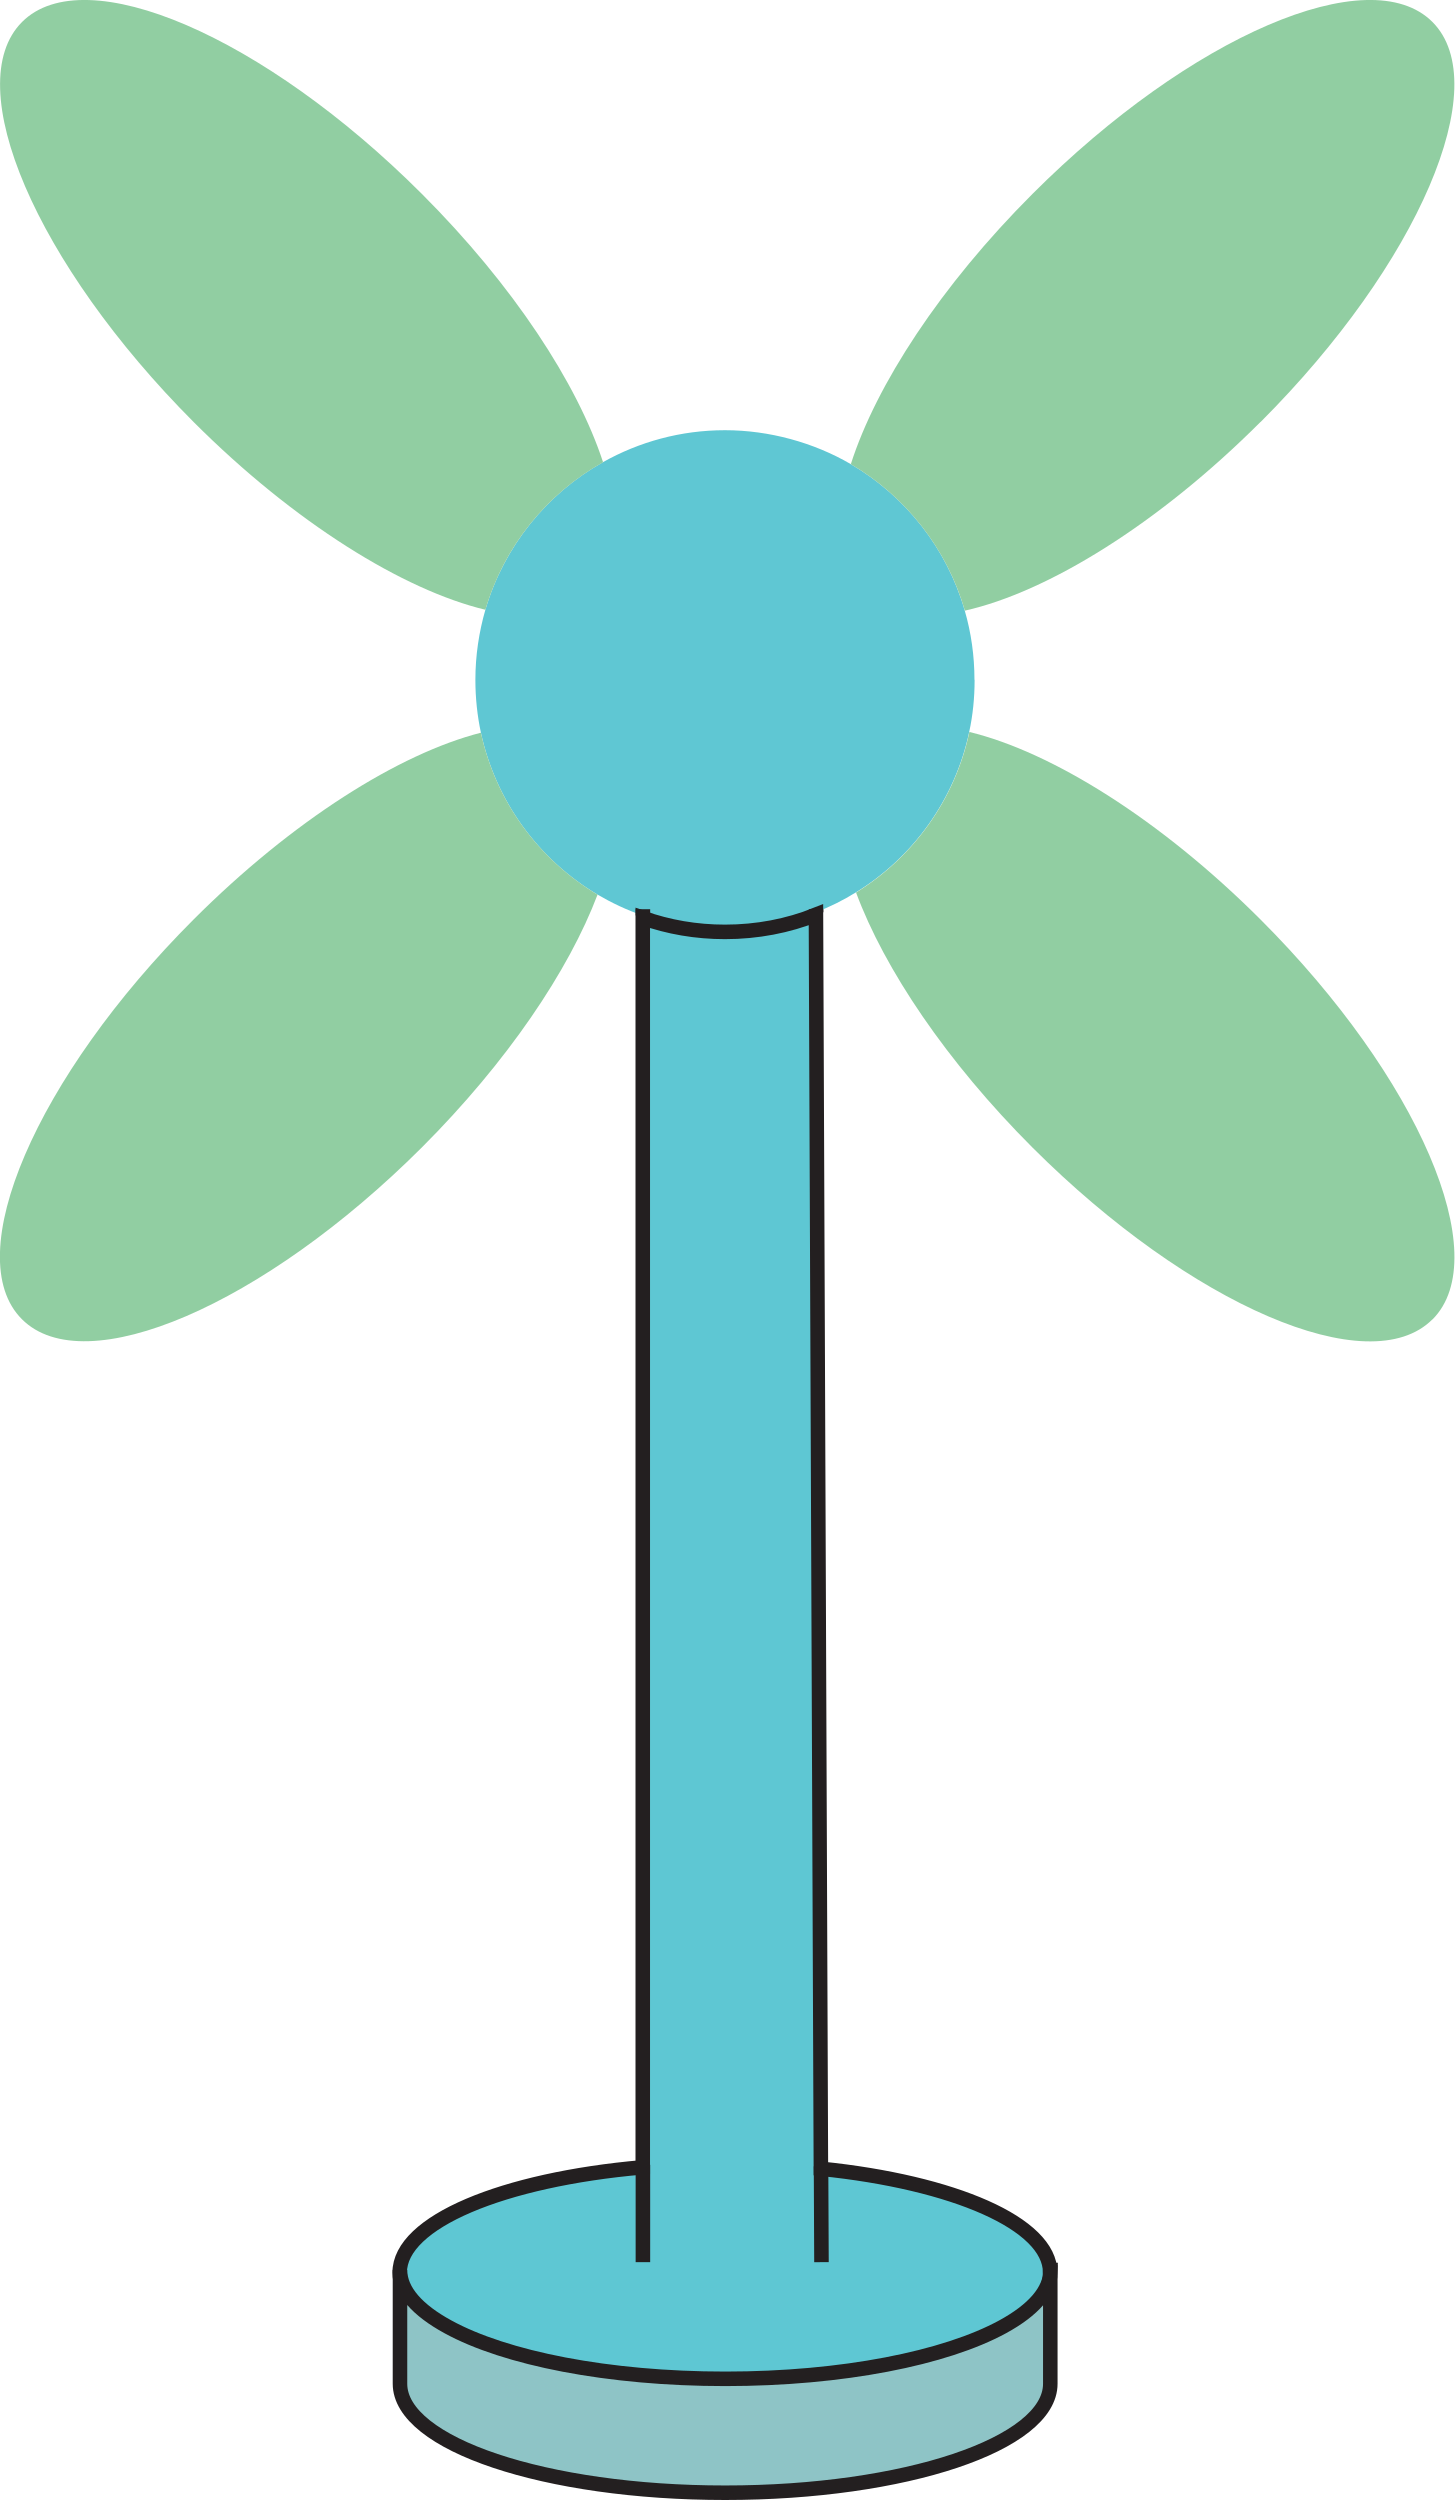
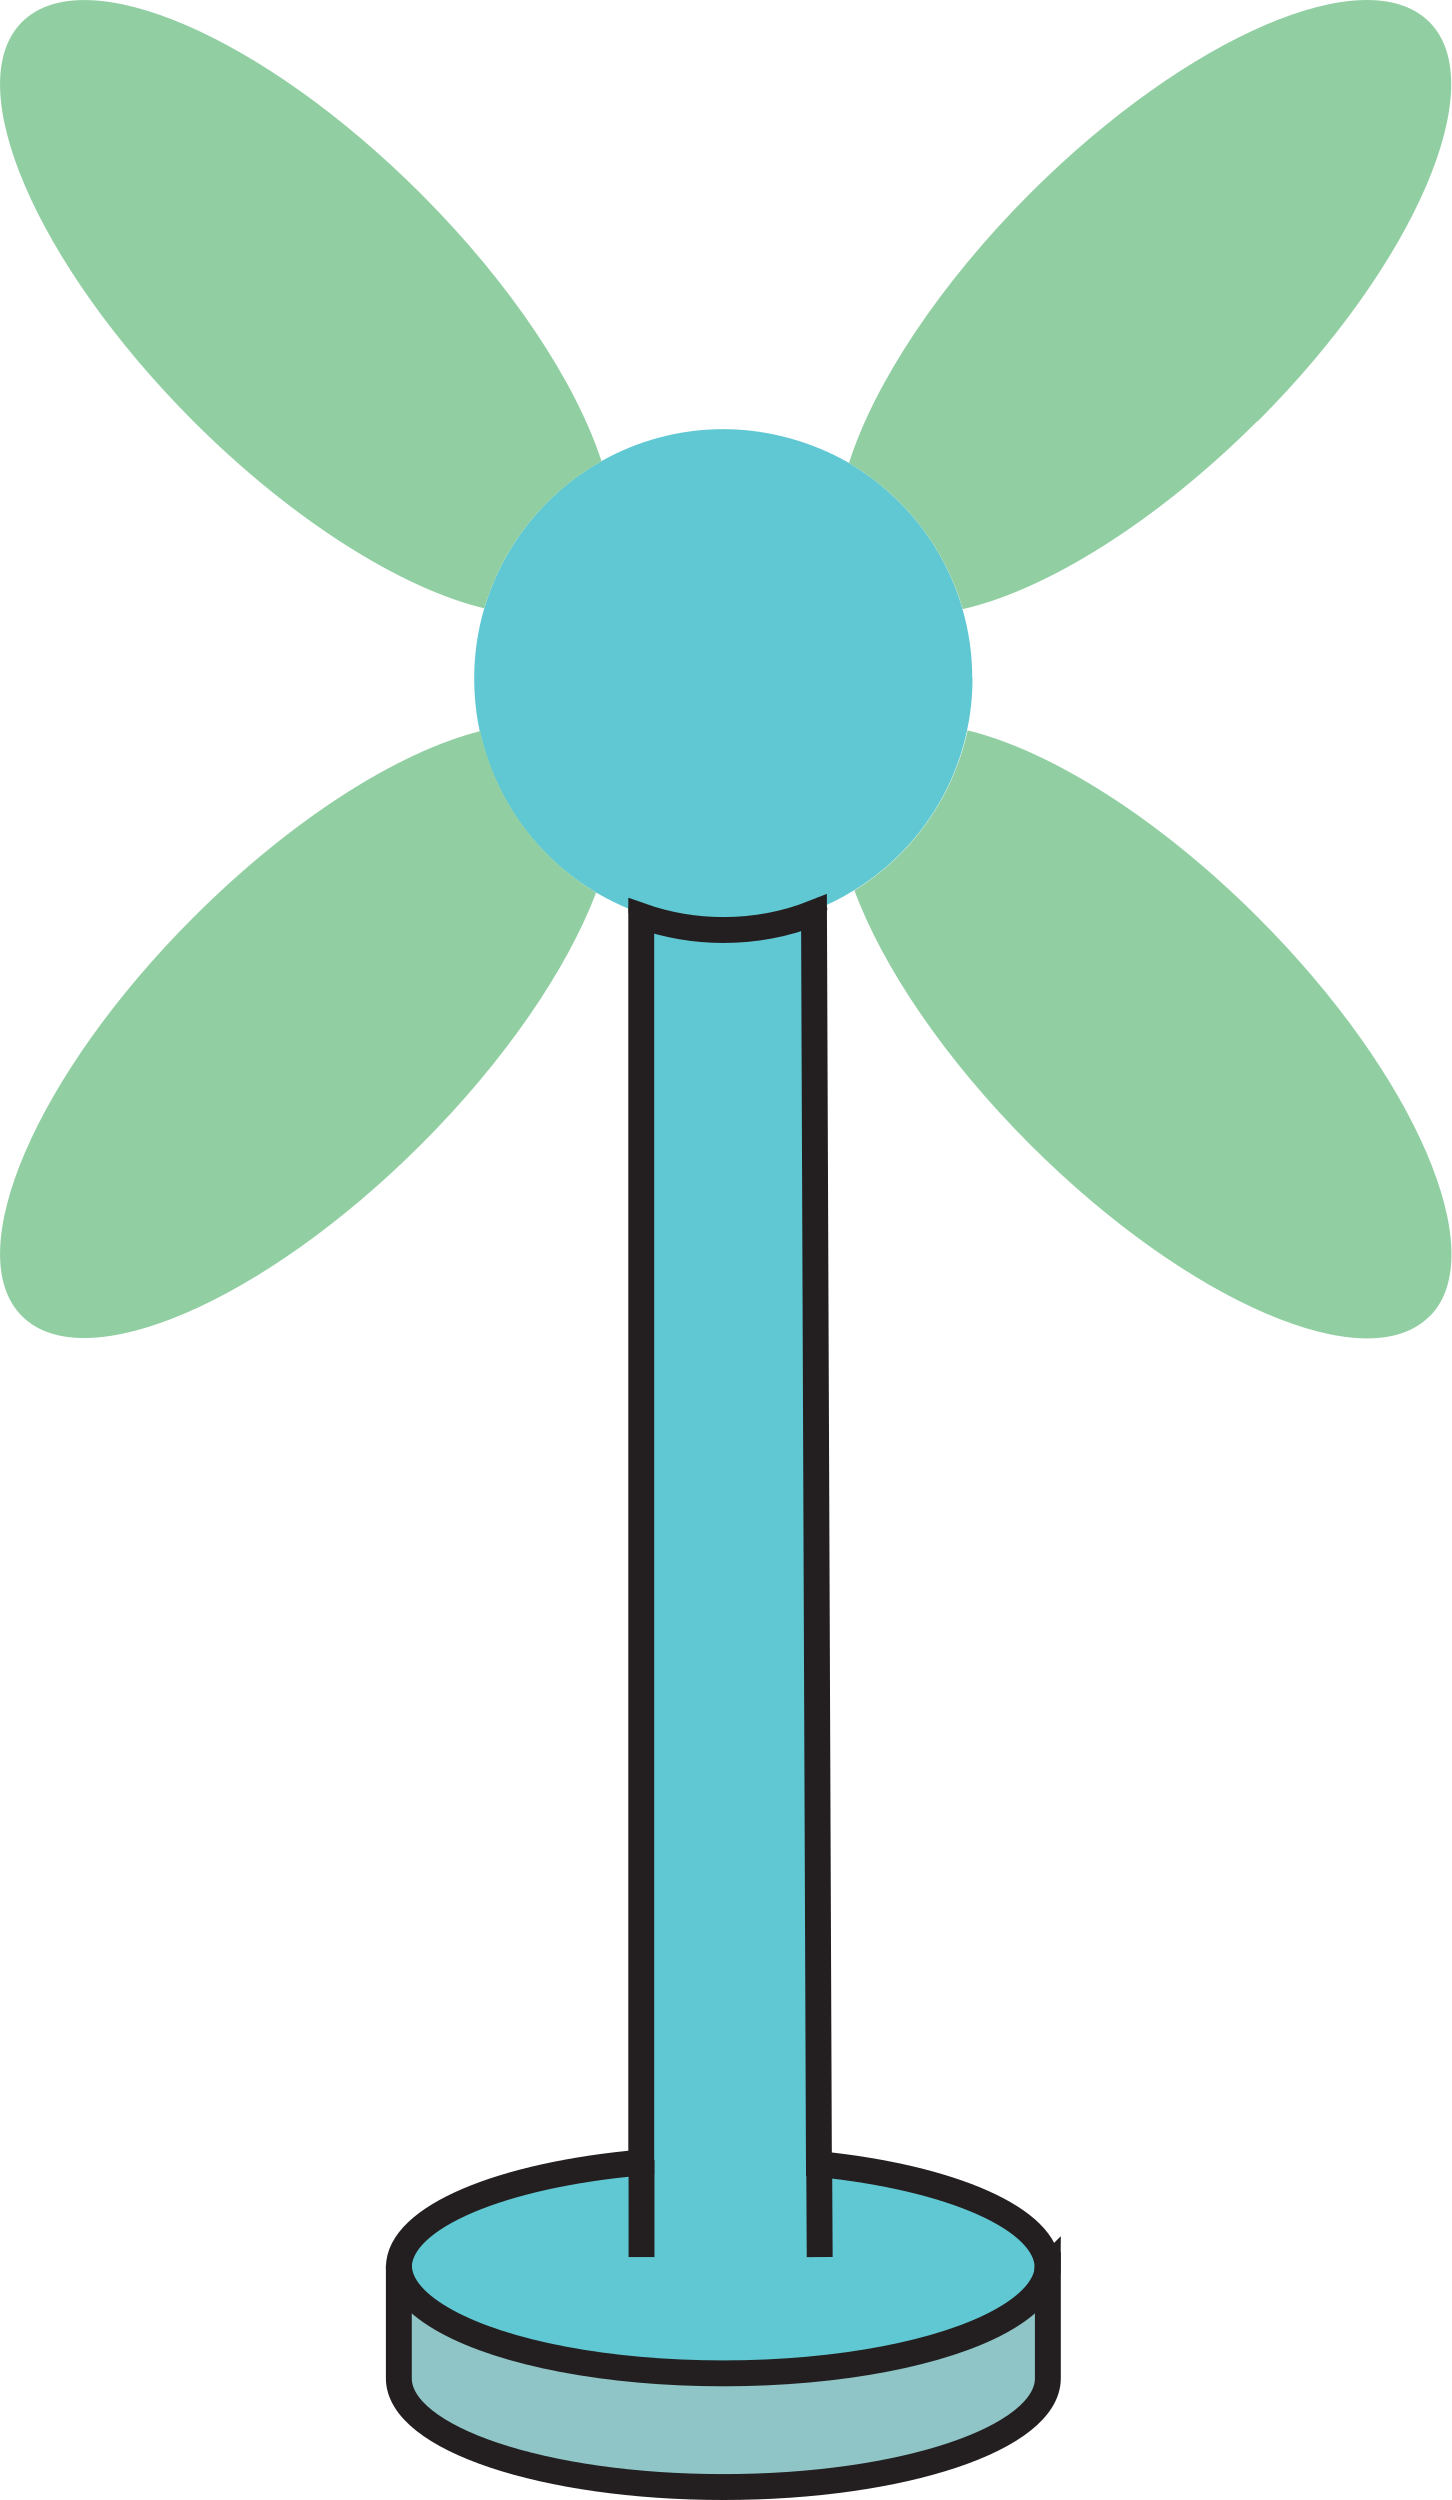
- <svg xmlns="http://www.w3.org/2000/svg" id="Layer_2" data-name="Layer 2" viewBox="0 0 100.1 172.07">
+ <svg xmlns="http://www.w3.org/2000/svg" id="Layer_2" data-name="Layer 2" viewBox="0 0 56.03 96.53">
  <defs>
    <style>
-       .cls-1 {
-         fill: #5fc7d3;
-       }
- 
-       .cls-2 {
-         fill: #5ec7d3;
-       }
- 
-       .cls-2, .cls-3, .cls-4 {
+       .cls-1, .cls-2, .cls-3 {
        stroke: #231f20;
        stroke-miterlimit: 10;
      }

+       .cls-1, .cls-4 {
+         fill: #60c8d3;
+       }
+ 
      .cls-5 {
-         fill: #91cea2;
+         fill: #91cfa3;
+       }
+ 
+       .cls-2 {
+         fill: none;
      }

      .cls-3 {
-         fill: none;
-       }
- 
-       .cls-4 {
-         fill: #8ec4c6;
+         fill: #8fc5c6;
      }
    </style>
  </defs>
  <g id="Layer_1-2" data-name="Layer 1">
-     <path class="cls-1" d="M67.08,46.8c0,1.22-.12,2.42-.37,3.57-.99,4.67-3.87,8.64-7.8,11.05-.87.54-1.79,1-2.75,1.37-1.94.77-4.05,1.18-6.26,1.18-1.98,0-3.89-.33-5.66-.96-1.1-.37-2.14-.87-3.12-1.44-4.04-2.4-6.99-6.4-8.02-11.14-.25-1.17-.38-2.39-.38-3.64,0-1.68.25-3.3.69-4.83,1.28-4.35,4.22-7.98,8.09-10.15,2.49-1.4,5.36-2.2,8.4-2.2s6.11.85,8.65,2.33c3.76,2.2,6.62,5.79,7.85,10.08.44,1.51.67,3.12.67,4.76Z" />
-     <path class="cls-5" d="M41.5,31.82c-3.87,2.17-6.81,5.79-8.09,10.15-5.66-1.36-13.16-6-20.08-12.92C2.48,18.17-2.82,5.85,1.52,1.51c4.33-4.33,16.64.96,27.52,11.84,6.28,6.28,10.7,13.05,12.47,18.47Z" />
-     <path class="cls-5" d="M86.76,29.04c-7.03,7.03-14.65,11.71-20.35,12.99-1.24-4.28-4.09-7.88-7.85-10.08,1.74-5.45,6.18-12.28,12.51-18.61C81.94,2.47,94.26-2.82,98.59,1.51s-.96,16.66-11.82,27.53Z" />
-     <path class="cls-5" d="M41.13,61.57c-1.98,5.23-6.22,11.53-12.1,17.41-10.88,10.86-23.19,16.16-27.52,11.82-4.34-4.33.96-16.66,11.82-27.52,6.8-6.8,14.14-11.41,19.77-12.85,1.03,4.74,3.98,8.73,8.02,11.14Z" />
-     <path class="cls-5" d="M98.59,90.81c-4.33,4.34-16.64-.96-27.52-11.82-5.93-5.93-10.2-12.3-12.15-17.56,3.93-2.42,6.81-6.39,7.8-11.05,5.66,1.37,13.14,6.01,20.05,12.92,10.86,10.86,16.16,23.19,11.82,27.52Z" />
-     <line class="cls-3" x1="56.17" y1="62.79" x2="56.17" y2="62.58" />
-     <line class="cls-3" x1="44.25" y1="63.01" x2="44.25" y2="62.58" />
-     <path class="cls-2" d="M72.29,156.41c0,1.44-1.21,2.77-3.3,3.91-3.94,2.16-11.01,3.58-19.09,3.58s-15.15-1.43-19.09-3.58c-2.09-1.14-3.3-2.47-3.3-3.91,0-3.47,7.1-6.4,16.73-7.24V63.18c1.77.63,3.68.96,5.66.96,2.21,0,4.33-.41,6.26-1.18l.34,86.31c9.13.93,15.78,3.78,15.78,7.14Z" />
-     <path class="cls-4" d="M72.29,156.24v7.83c0,4.15-10.02,7.5-22.38,7.5s-22.38-3.35-22.38-7.5v-7.83c0,1.44,1.21,2.77,3.3,3.91,3.94,2.16,11.01,3.58,19.09,3.58s15.15-1.43,19.09-3.58c2.09-1.14,3.3-2.47,3.3-3.91Z" />
-     <g>
-       <line class="cls-3" x1="56.54" y1="155.7" x2="56.51" y2="149.1" />
-       <line class="cls-3" x1="44.25" y1="155.7" x2="44.25" y2="149" />
+     <g id="uuid-a5e2150f-764c-4a31-b0a4-3be15047eab1" data-name="Layer 1-2">
+       <path class="cls-4" d="M37.55,26.2c0,.68-.07,1.35-.21,2-.55,2.61-2.17,4.84-4.37,6.18-.49.3-1,.56-1.54.77-1.09.43-2.27.66-3.5.66-1.11,0-2.18-.18-3.17-.54-.62-.21-1.2-.49-1.75-.81-2.26-1.34-3.91-3.58-4.49-6.24-.14-.65-.21-1.34-.21-2.04,0-.94.14-1.85.39-2.7.72-2.43,2.36-4.47,4.53-5.68,1.39-.78,3-1.23,4.7-1.23s3.42.48,4.84,1.3c2.1,1.23,3.71,3.24,4.39,5.64.25.85.38,1.75.38,2.66h0Z" />
+       <path class="cls-5" d="M23.23,17.81c-2.17,1.21-3.81,3.24-4.53,5.68-3.17-.76-7.37-3.36-11.24-7.23C1.39,10.17-1.58,3.28.85.85s9.31.54,15.4,6.63c3.51,3.51,5.99,7.3,6.98,10.34h0Z" />
+       <path class="cls-5" d="M48.56,16.25c-3.93,3.93-8.2,6.55-11.39,7.27-.69-2.4-2.29-4.41-4.39-5.64.97-3.05,3.46-6.87,7-10.42C45.87,1.38,52.76-1.58,55.19.85c2.42,2.42-.54,9.32-6.62,15.41h0Z" />
+       <path class="cls-5" d="M23.02,34.46c-1.11,2.93-3.48,6.45-6.77,9.74-6.09,6.08-12.98,9.04-15.4,6.62-2.43-2.42.54-9.32,6.62-15.4,3.81-3.81,7.91-6.39,11.07-7.19.58,2.65,2.23,4.89,4.49,6.24h0Z" />
+       <path class="cls-5" d="M55.19,50.83c-2.42,2.43-9.31-.54-15.4-6.62-3.32-3.32-5.71-6.88-6.8-9.83,2.2-1.35,3.81-3.58,4.37-6.18,3.17.77,7.35,3.36,11.22,7.23,6.08,6.08,9.04,12.98,6.62,15.4h0Z" />
+       <line class="cls-2" x1="31.44" y1="35.15" x2="31.44" y2="35.03" />
+       <line class="cls-2" x1="24.77" y1="35.27" x2="24.77" y2="35.03" />
+       <path class="cls-1" d="M40.46,87.55c0,.81-.68,1.55-1.85,2.19-2.21,1.21-6.16,2-10.68,2s-8.48-.8-10.68-2c-1.17-.64-1.85-1.38-1.85-2.19,0-1.94,3.97-3.58,9.36-4.05v-48.13c.99.35,2.06.54,3.17.54,1.24,0,2.42-.23,3.5-.66l.19,48.31c5.11.52,8.83,2.12,8.83,4h0Z" />
+       <path class="cls-3" d="M40.46,87.45v4.38c0,2.32-5.61,4.2-12.53,4.2s-12.53-1.88-12.53-4.2v-4.38c0,.81.68,1.55,1.85,2.19,2.21,1.21,6.16,2,10.68,2s8.48-.8,10.68-2c1.17-.64,1.85-1.38,1.85-2.19h-.01Z" />
+       <g>
+         <line class="cls-2" x1="31.65" y1="87.15" x2="31.63" y2="83.45" />
+         <line class="cls-2" x1="24.77" y1="87.15" x2="24.77" y2="83.4" />
+       </g>
    </g>
  </g>
</svg>
